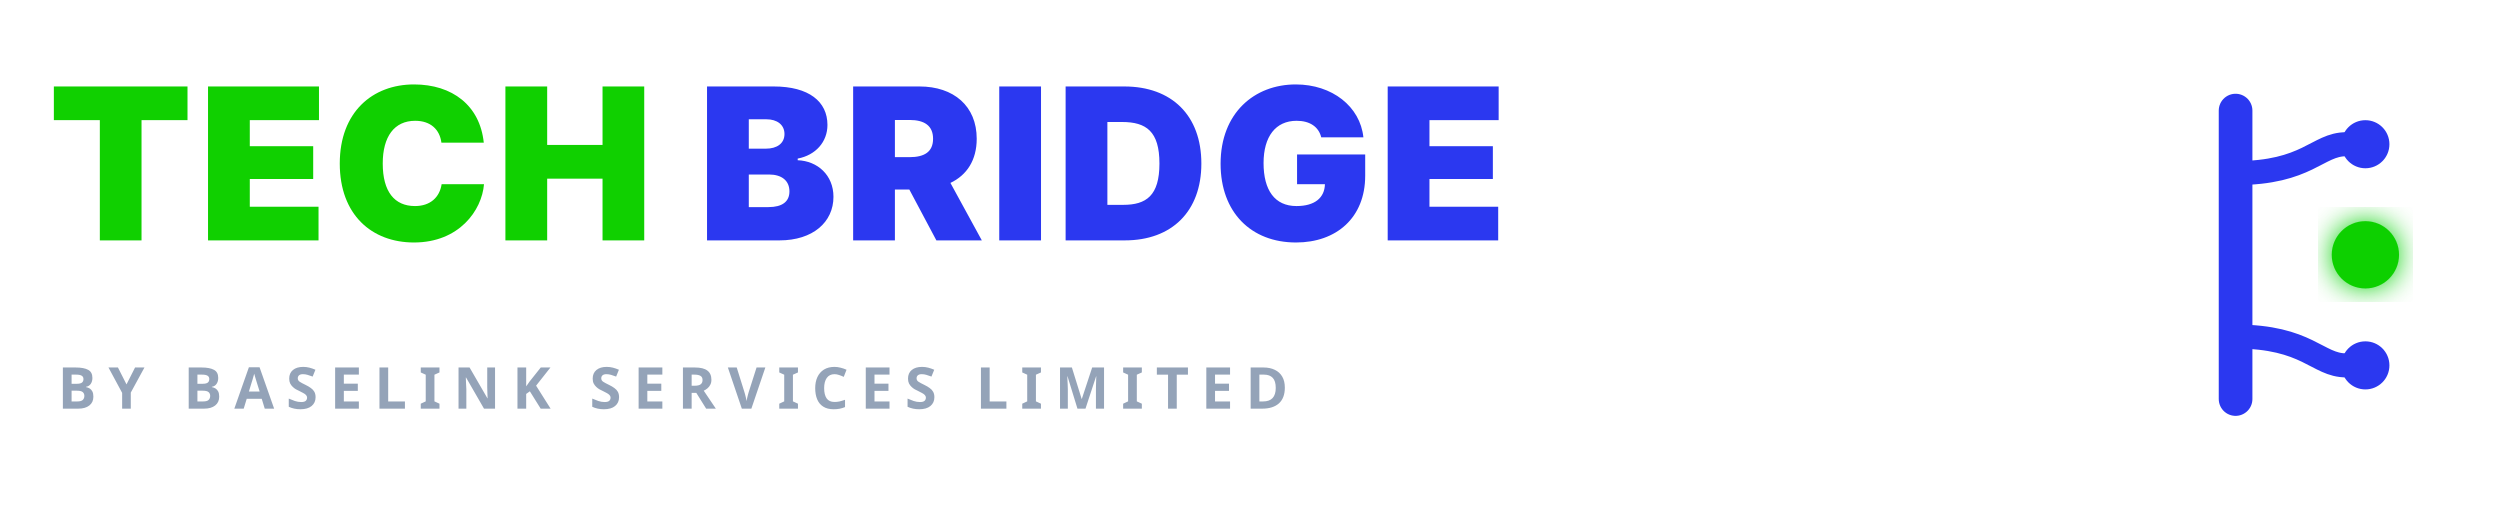
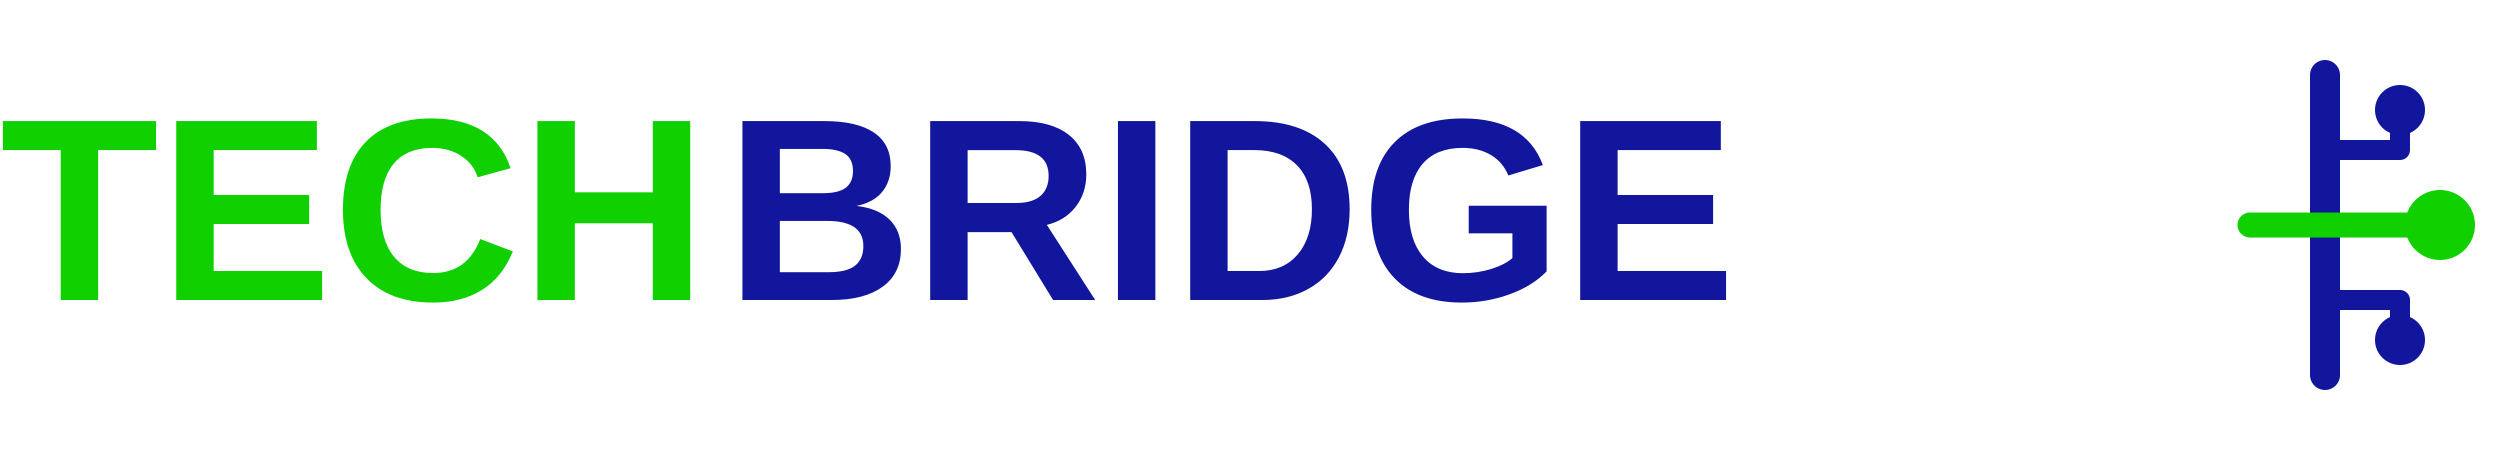
- <svg xmlns="http://www.w3.org/2000/svg" viewBox="0 0 520 110" width="100%" height="100%">
-   <defs>
-     <linearGradient id="tb-green-grad" x1="0%" y1="0%" x2="100%" y2="0%">
-       <stop offset="0%" stop-color="#16D600" />
-       <stop offset="100%" stop-color="#10D000" />
-     </linearGradient>
-     <linearGradient id="tb-blue-grad" x1="0%" y1="0%" x2="100%" y2="0%">
-       <stop offset="0%" stop-color="#2B38F0" />
-       <stop offset="100%" stop-color="#1E25C7" />
-     </linearGradient>
-     <filter id="glow-green" x="-20%" y="-20%" width="140%" height="140%">
-       <feGaussianBlur stdDeviation="3" result="blur" />
-       <feComposite in="SourceGraphic" in2="blur" operator="over" />
-     </filter>
-   </defs>
-   <g transform="translate(10, 50)">
-     <text x="0" y="0" font-family="'Plus Jakarta Sans', 'Inter', Arial, sans-serif" font-weight="900" font-size="44" fill="#10D000" letter-spacing="1">TECH</text>
-     <text x="135" y="0" font-family="'Plus Jakarta Sans', 'Inter', Arial, sans-serif" font-weight="900" font-size="44" fill="#2B38F0" letter-spacing="1">BRIDGE</text>
-   </g>
-   <g transform="translate(450, 18)">
-     <line x1="15" y1="5" x2="15" y2="65" stroke="#2B38F0" stroke-width="7" stroke-linecap="round" />
-     <path d="M 15 18 C 30 18, 32 12, 38 12" fill="none" stroke="#2B38F0" stroke-width="5" stroke-linecap="round" />
-     <circle cx="42" cy="12" r="5" fill="#2B38F0" />
-     <line x1="2" y1="35" x2="38" y2="35" stroke="#10D000" stroke-width="6" stroke-linecap="round" filter="url(#glow-green)" />
-     <circle cx="42" cy="35" r="7" fill="#10D000" filter="url(#glow-green)" />
-     <path d="M 15 52 C 30 52, 32 58, 38 58" fill="none" stroke="#2B38F0" stroke-width="5" stroke-linecap="round" />
-     <circle cx="42" cy="58" r="5" fill="#2B38F0" />
-   </g>
-   <g transform="translate(12, 85)">
-     <text x="0" y="0" font-family="'Plus Jakarta Sans', sans-serif" font-weight="700" font-size="12" fill="#94A3B8" letter-spacing="2.5">BY BASELINK SERVICES LIMITED</text>
+ <svg xmlns="http://www.w3.org/2000/svg" viewBox="0 0 500 90" width="100%" height="100%">
+   <style>
+     .tech-text { font-family: 'Plus Jakarta Sans', Arial, sans-serif; font-weight: 800; font-size: 52px; fill: #10D000; letter-spacing: 0px; }
+     .bridge-text { font-family: 'Plus Jakarta Sans', Arial, sans-serif; font-weight: 800; font-size: 52px; fill: #12169C; letter-spacing: 0px; }
+   </style>
+   <text x="0" y="60" class="tech-text">TECH</text>
+   <text x="145" y="60" class="bridge-text">BRIDGE</text>
+   <g transform="translate(445, 10)">
+     <line x1="20" y1="5" x2="20" y2="65" stroke="#12169C" stroke-width="6" stroke-linecap="round" />
+     <path d="M 20 20 L 35 20 L 35 12" fill="none" stroke="#12169C" stroke-width="4" stroke-linecap="round" stroke-linejoin="round" />
+     <circle cx="35" cy="12" r="5" fill="#12169C" />
+     <line x1="5" y1="35" x2="38" y2="35" stroke="#10D000" stroke-width="5" stroke-linecap="round" />
+     <circle cx="43" cy="35" r="7" fill="#10D000" />
+     <path d="M 20 50 L 35 50 L 35 58" fill="none" stroke="#12169C" stroke-width="4" stroke-linecap="round" stroke-linejoin="round" />
+     <circle cx="35" cy="58" r="5" fill="#12169C" />
  </g>
</svg>
